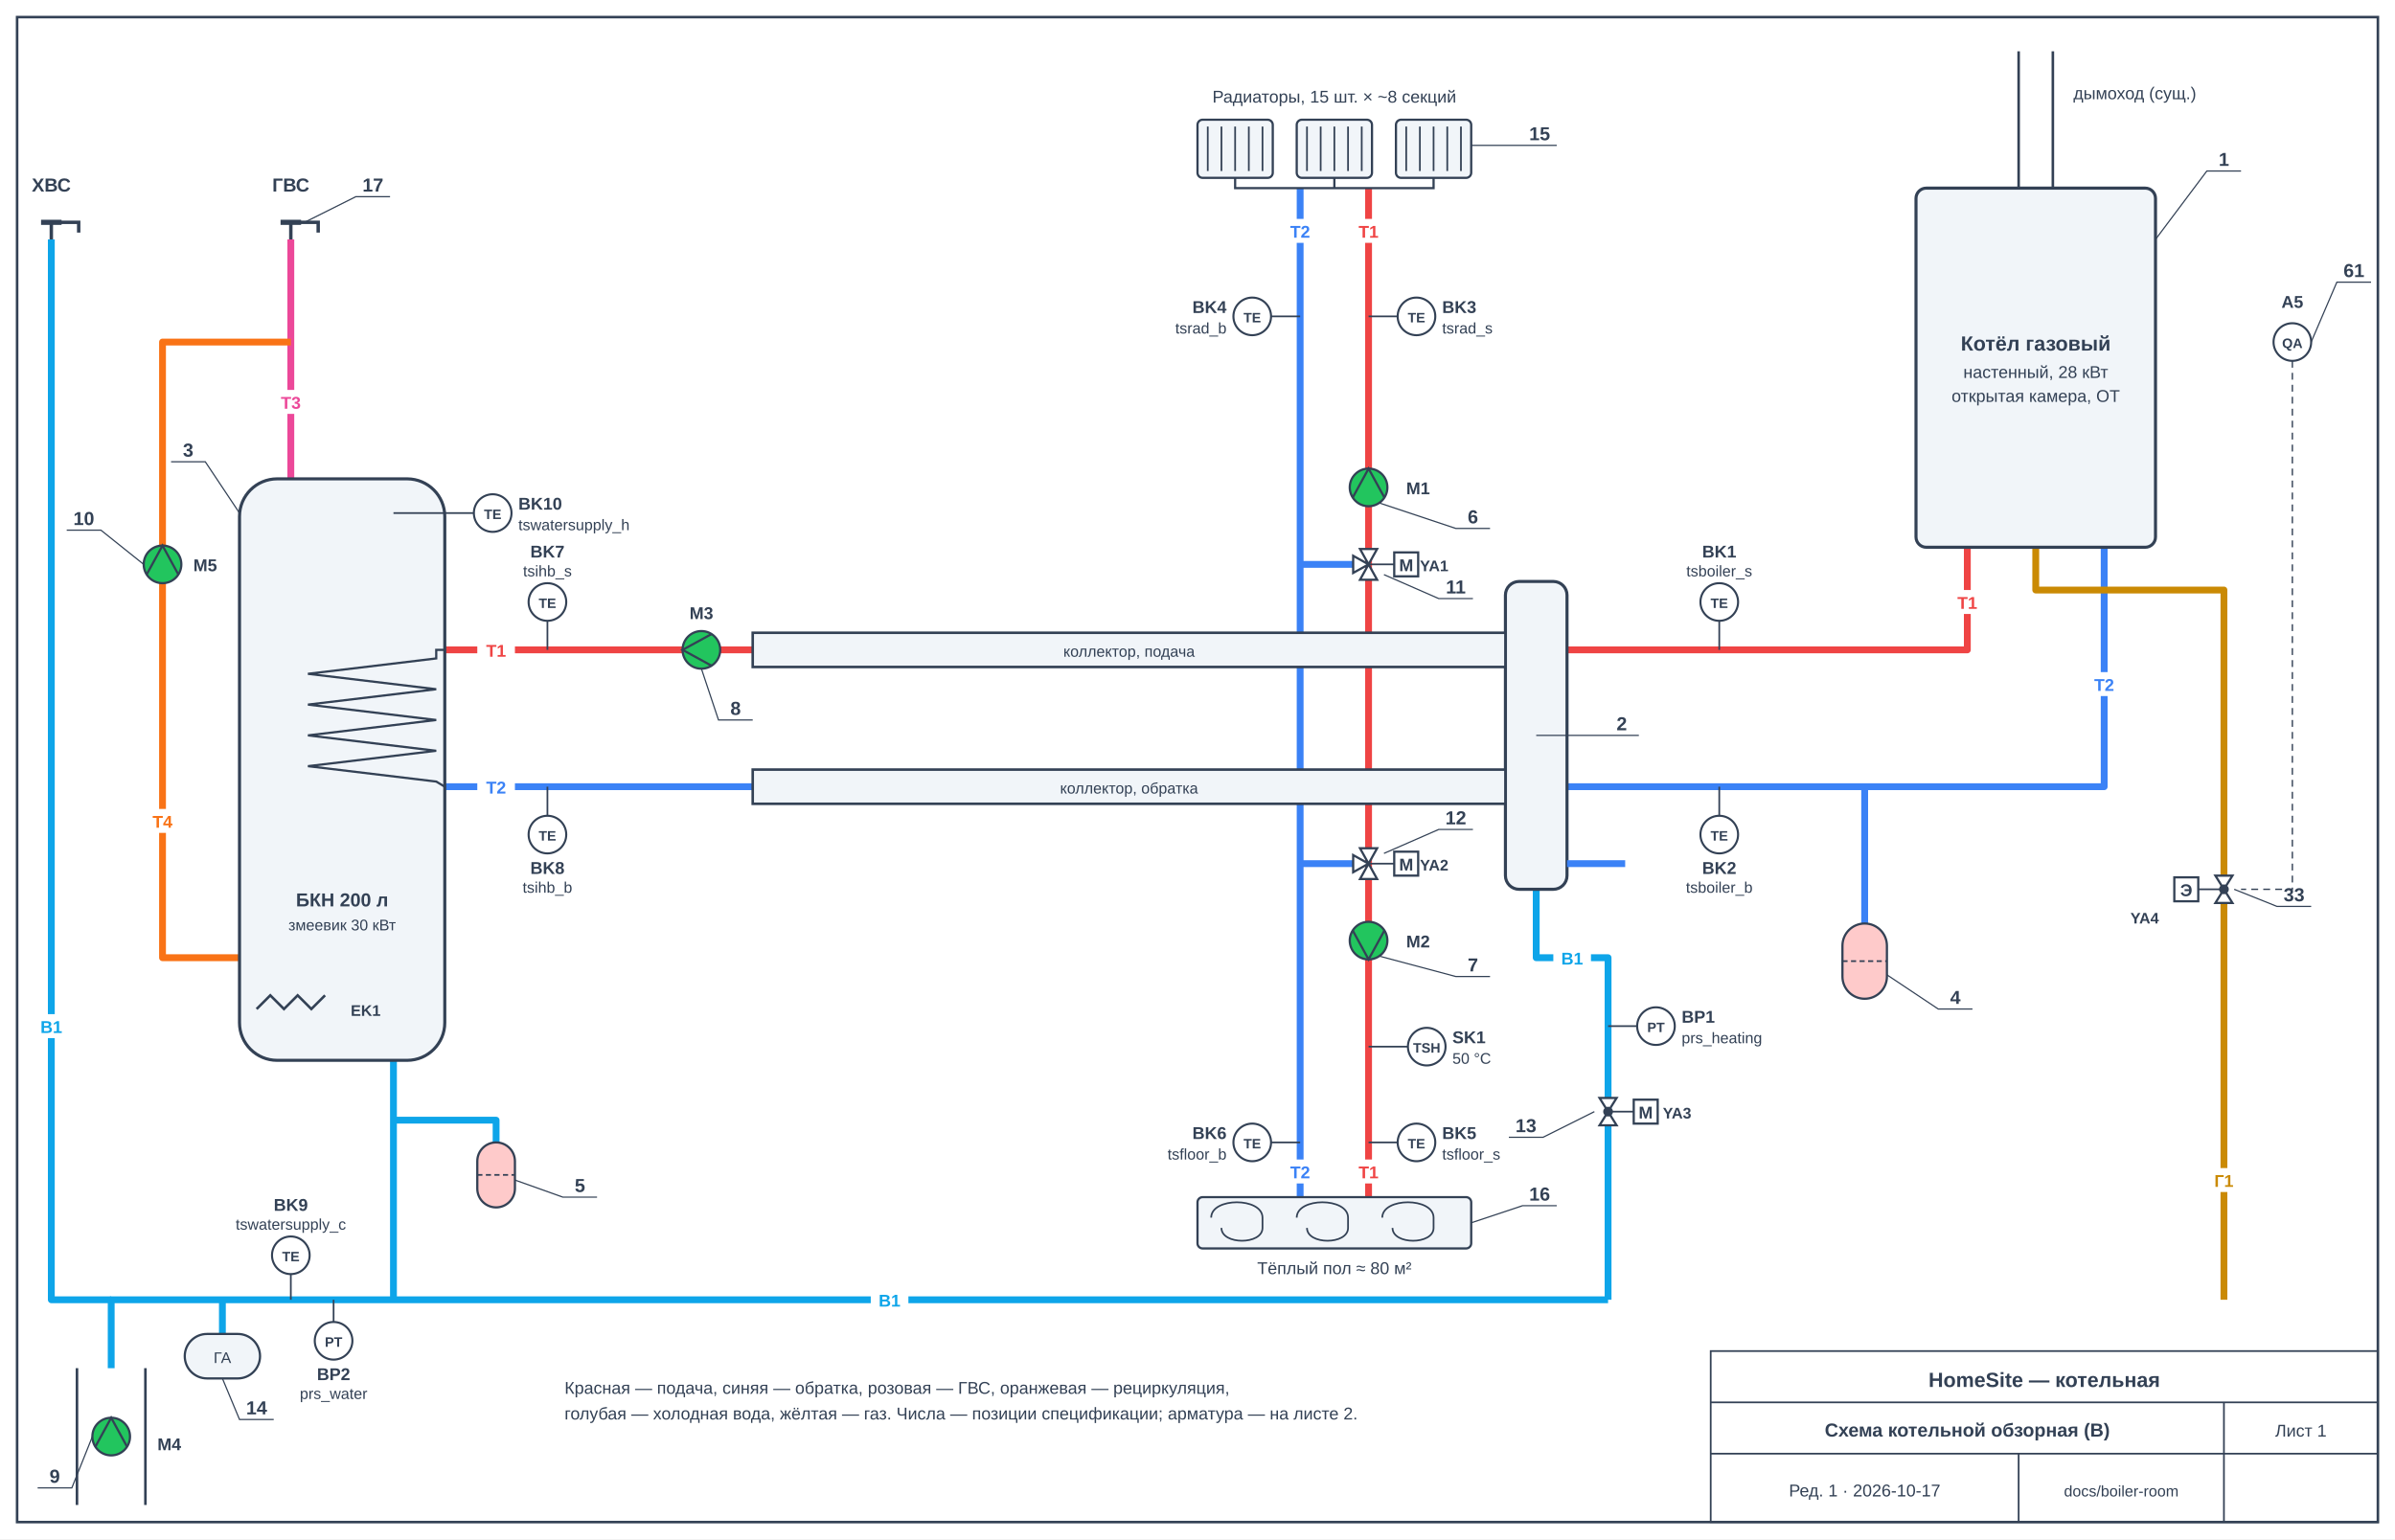
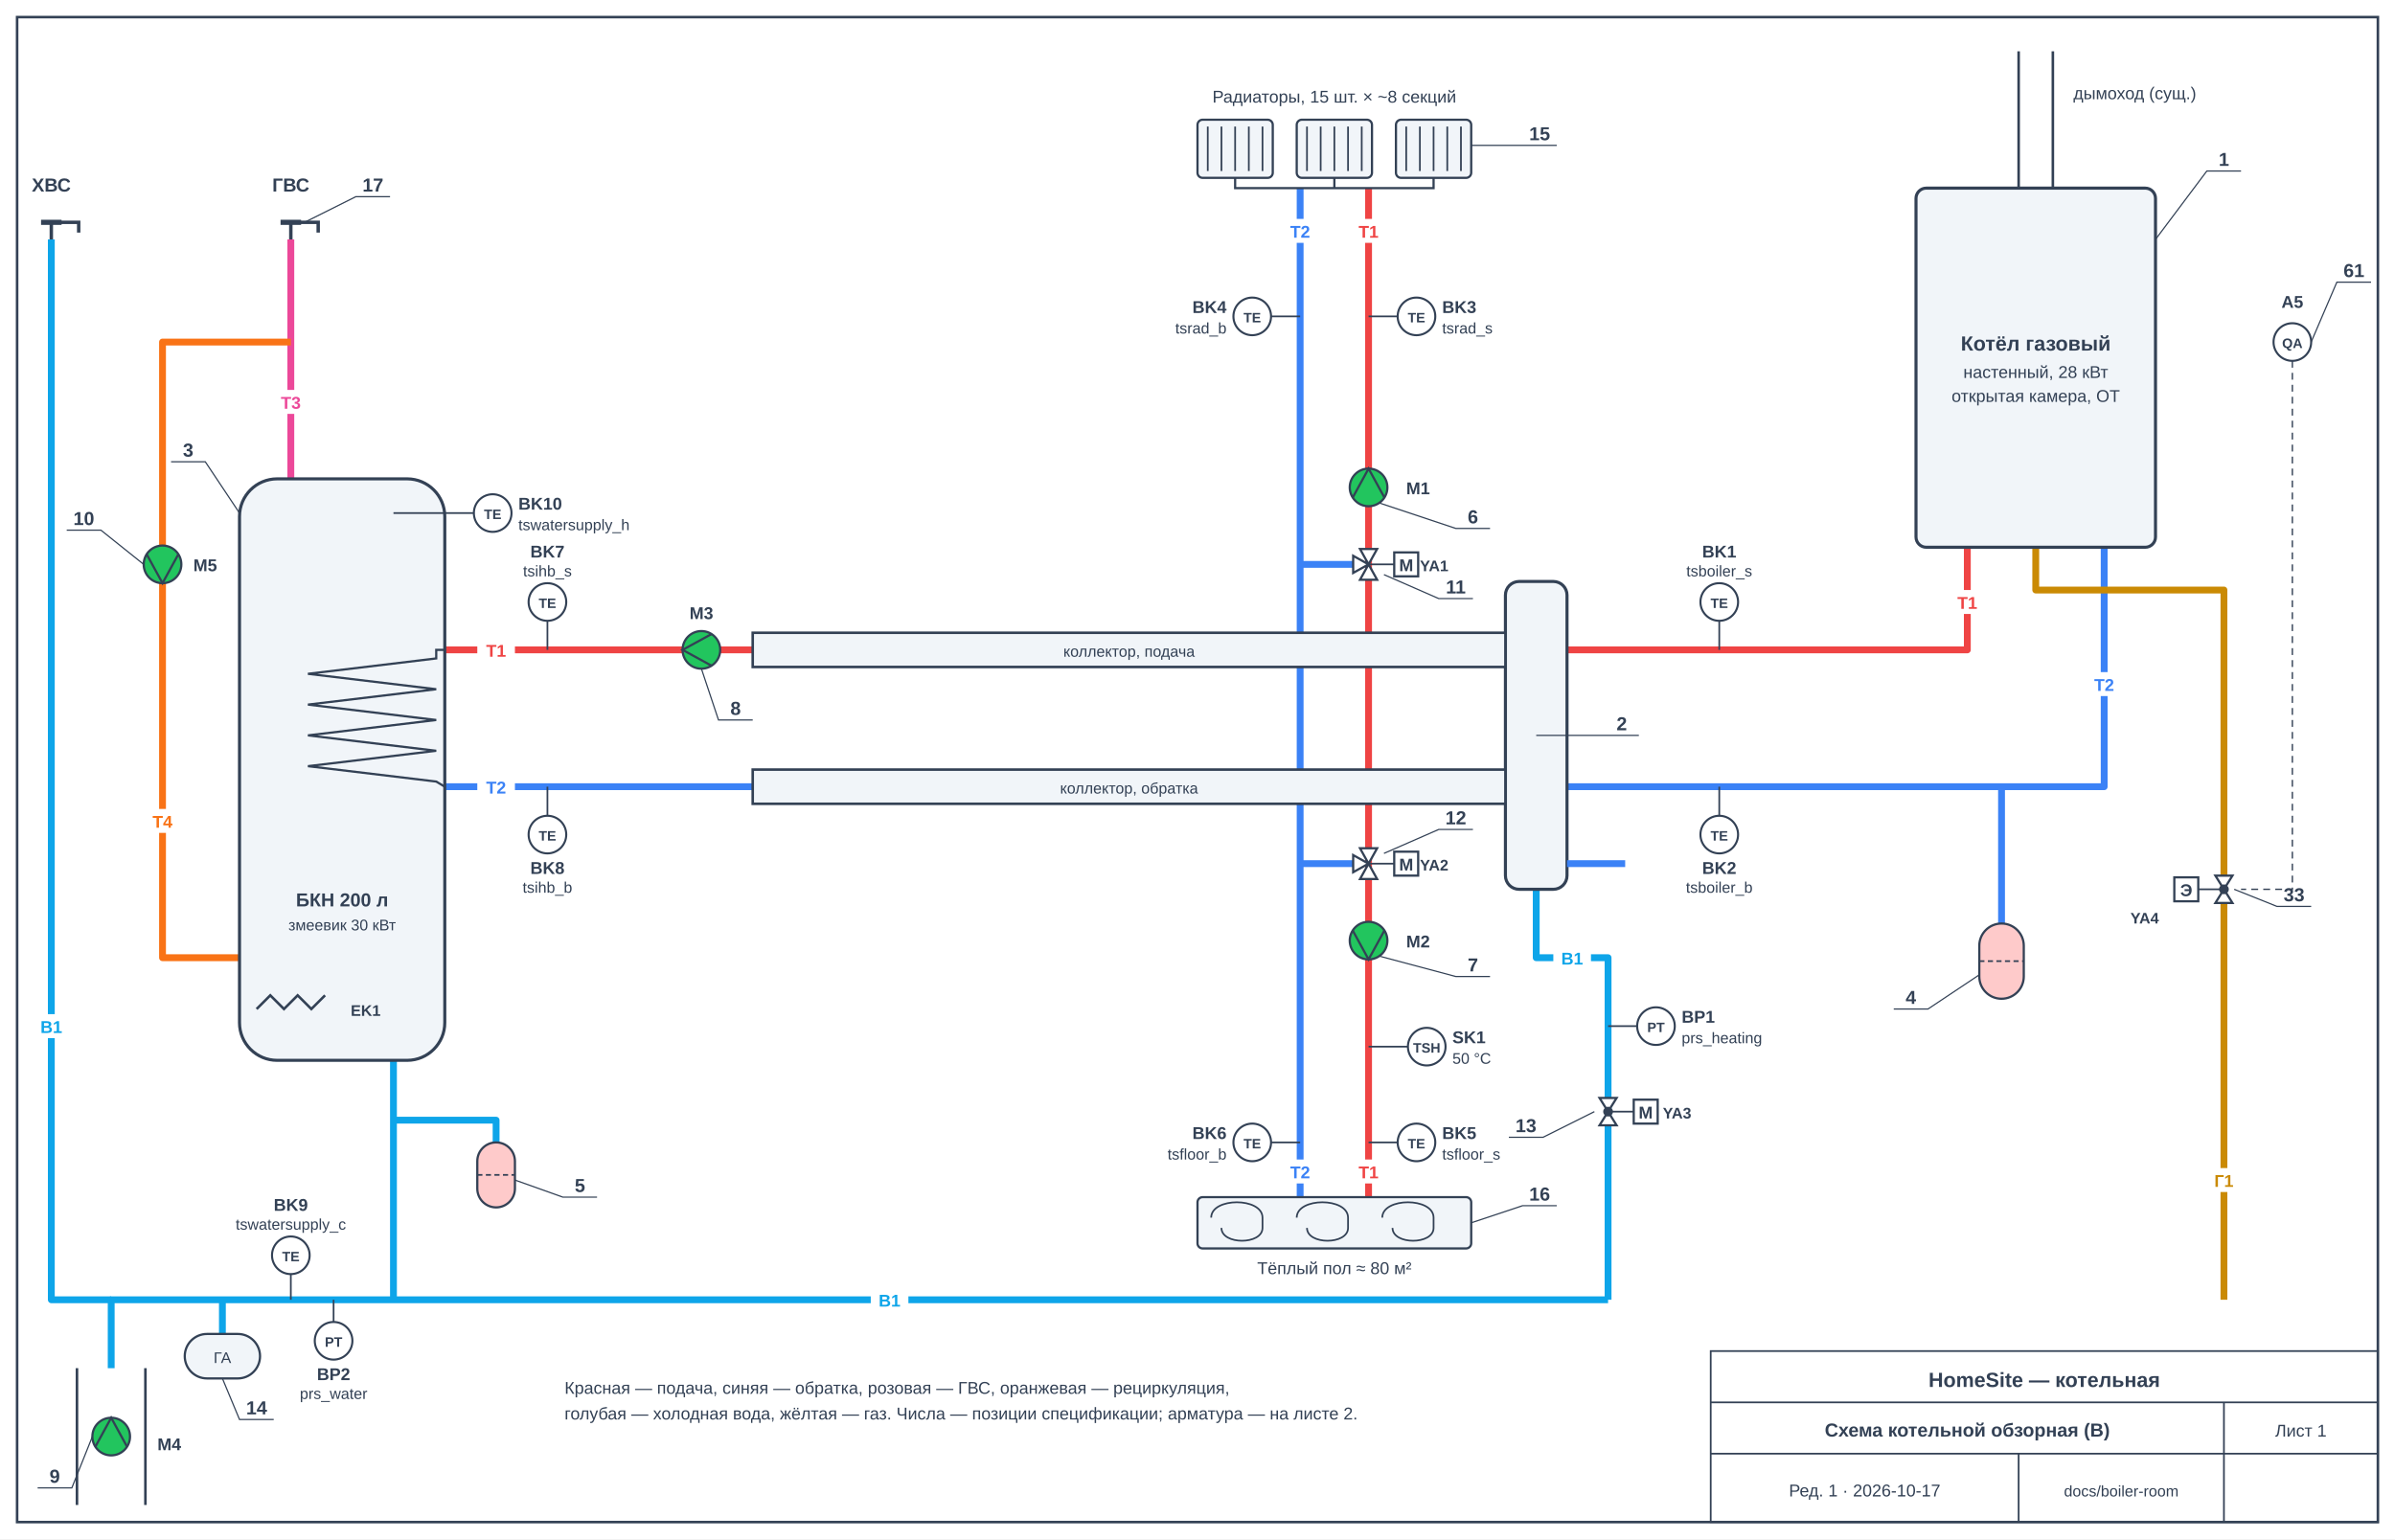
<svg xmlns="http://www.w3.org/2000/svg" viewBox="0 0 1400 900" width="1400" height="900" font-family="Arial, Helvetica, sans-serif">
  <rect width="1400" height="900" fill="#fff" />
  <path d="M1150,320 L1150,380 L916,380" fill="none" stroke="#ef4444" stroke-width="4" stroke-linejoin="round" />
  <rect x="1139" y="345" width="22" height="14" fill="#fff" />
  <text x="1150" y="356" font-size="10" text-anchor="middle" font-weight="bold" fill="#ef4444" stroke="none">Т1</text>
  <path d="M916,460 L1230,460 L1230,320" fill="none" stroke="#3b82f6" stroke-width="4" stroke-linejoin="round" />
  <rect x="1219" y="393" width="22" height="14" fill="#fff" />
  <text x="1230" y="404" font-size="10" text-anchor="middle" font-weight="bold" fill="#3b82f6" stroke="none">Т2</text>
  <path d="M800,370 L800,110" fill="none" stroke="#ef4444" stroke-width="4" stroke-linejoin="round" />
  <rect x="789" y="128" width="22" height="14" fill="#fff" />
  <text x="800" y="139" font-size="10" text-anchor="middle" font-weight="bold" fill="#ef4444" stroke="none">Т1</text>
  <path d="M760,110 L760,450" fill="none" stroke="#3b82f6" stroke-width="4" stroke-linejoin="round" />
  <rect x="749" y="128" width="22" height="14" fill="#fff" />
  <text x="760" y="139" font-size="10" text-anchor="middle" font-weight="bold" fill="#3b82f6" stroke="none">Т2</text>
  <path d="M760,330 L791,330" fill="none" stroke="#3b82f6" stroke-width="4" stroke-linejoin="round" />
  <path d="M800,390 L800,700" fill="none" stroke="#ef4444" stroke-width="4" stroke-linejoin="round" />
  <rect x="789" y="678" width="22" height="14" fill="#fff" />
  <text x="800" y="689" font-size="10" text-anchor="middle" font-weight="bold" fill="#ef4444" stroke="none">Т1</text>
  <path d="M760,700 L760,470" fill="none" stroke="#3b82f6" stroke-width="4" stroke-linejoin="round" />
  <rect x="749" y="678" width="22" height="14" fill="#fff" />
  <text x="760" y="689" font-size="10" text-anchor="middle" font-weight="bold" fill="#3b82f6" stroke="none">Т2</text>
  <path d="M760,505 L791,505" fill="none" stroke="#3b82f6" stroke-width="4" stroke-linejoin="round" />
  <path d="M440,380 L260,380" fill="none" stroke="#ef4444" stroke-width="4" stroke-linejoin="round" />
  <rect x="279" y="373" width="22" height="14" fill="#fff" />
  <text x="290" y="384" font-size="10" text-anchor="middle" font-weight="bold" fill="#ef4444" stroke="none">Т1</text>
  <path d="M260,460 L440,460" fill="none" stroke="#3b82f6" stroke-width="4" stroke-linejoin="round" />
  <rect x="279" y="453" width="22" height="14" fill="#fff" />
  <text x="290" y="464" font-size="10" text-anchor="middle" font-weight="bold" fill="#3b82f6" stroke="none">Т2</text>
  <path d="M170,280 L170,140" fill="none" stroke="#ec4899" stroke-width="4" stroke-linejoin="round" />
  <rect x="159" y="228" width="22" height="14" fill="#fff" />
  <text x="170" y="239" font-size="10" text-anchor="middle" font-weight="bold" fill="#ec4899" stroke="none">Т3</text>
  <path d="M170,200 L95,200 L95,560 L140,560" fill="none" stroke="#f97316" stroke-width="4" stroke-linejoin="round" />
  <rect x="84" y="473" width="22" height="14" fill="#fff" />
  <text x="95" y="484" font-size="10" text-anchor="middle" font-weight="bold" fill="#f97316" stroke="none">Т4</text>
  <path d="M65,800 L65,760 L940,760" fill="none" stroke="#0ea5e9" stroke-width="4" stroke-linejoin="round" />
  <rect x="509" y="753" width="22" height="14" fill="#fff" />
  <text x="520" y="764" font-size="10" text-anchor="middle" font-weight="bold" fill="#0ea5e9" stroke="none">В1</text>
  <path d="M65,760 L30,760 L30,140" fill="none" stroke="#0ea5e9" stroke-width="4" stroke-linejoin="round" />
  <rect x="19" y="593" width="22" height="14" fill="#fff" />
  <text x="30" y="604" font-size="10" text-anchor="middle" font-weight="bold" fill="#0ea5e9" stroke="none">В1</text>
  <path d="M230,760 L230,620" fill="none" stroke="#0ea5e9" stroke-width="4" stroke-linejoin="round" />
  <path d="M230,655 L290,655 L290,668" fill="none" stroke="#0ea5e9" stroke-width="4" stroke-linejoin="round" />
  <path d="M940,760 L940,560 L898,560 L898,520" fill="none" stroke="#0ea5e9" stroke-width="4" stroke-linejoin="round" />
  <rect x="908" y="553" width="22" height="14" fill="#fff" />
  <text x="919" y="564" font-size="10" text-anchor="middle" font-weight="bold" fill="#0ea5e9" stroke="none">В1</text>
  <path d="M1300,760 L1300,345 L1190,345 L1190,320" fill="none" stroke="#ca8a04" stroke-width="4" stroke-linejoin="round" />
  <rect x="1289" y="683" width="22" height="14" fill="#fff" />
  <text x="1300" y="694" font-size="10" text-anchor="middle" font-weight="bold" fill="#ca8a04" stroke="none">Г1</text>
  <g data-pos="1" data-ref="A6">
    <rect x="1120" y="110" width="140" height="210" rx="6" fill="#f1f5f9" stroke="#334155" stroke-width="1.8" />
    <text x="1190" y="205" font-size="12" text-anchor="middle" font-weight="bold" fill="#334155" stroke="none">Котёл газовый</text>
    <text x="1190" y="221" font-size="10" text-anchor="middle" font-weight="normal" fill="#334155" stroke="none">настенный, 28 кВт</text>
    <text x="1190" y="235" font-size="10" text-anchor="middle" font-weight="normal" fill="#334155" stroke="none">открытая камера, OT</text>
    <path d="M1180,110 V30 M1200,110 V30" stroke="#334155" stroke-width="1.5" />
    <text x="1212" y="58" font-size="10" text-anchor="start" font-weight="normal" fill="#334155" stroke="none">дымоход (сущ.)</text>
    <path d="M1260,140 L1290,100 L1310,100" fill="none" stroke="#334155" stroke-width="0.7" />
    <text x="1300.0" y="97" font-size="11" text-anchor="middle" font-weight="bold" fill="#334155" stroke="none">1</text>
  </g>
  <g data-pos="2">
    <rect x="880" y="340" width="36" height="180" rx="8" fill="#f1f5f9" stroke="#334155" stroke-width="1.8" />
    <rect x="440" y="370" width="440" height="20" fill="#f1f5f9" stroke="#334155" stroke-width="1.5" />
    <rect x="440" y="450" width="440" height="20" fill="#f1f5f9" stroke="#334155" stroke-width="1.5" />
    <text x="660" y="384" font-size="9" text-anchor="middle" font-weight="normal" fill="#334155" stroke="none">коллектор, подача</text>
    <text x="660" y="464" font-size="9" text-anchor="middle" font-weight="normal" fill="#334155" stroke="none">коллектор, обратка</text>
    <path d="M898,430 L938,430 L958,430" fill="none" stroke="#334155" stroke-width="0.7" />
    <text x="948.0" y="427" font-size="11" text-anchor="middle" font-weight="bold" fill="#334155" stroke="none">2</text>
  </g>
  <g data-pos="3" data-ref="EK1">
    <rect x="140" y="280" width="120" height="340" rx="22" fill="#f1f5f9" stroke="#334155" stroke-width="1.8" />
    <path d="M260,380 L255,380 L255,385 L180,394 L255,403 L180,412 L255,421 L180,430 L255,439 L180,448 L255,457 L260,460" fill="none" stroke="#334155" stroke-width="1.3" />
    <text x="200" y="530" font-size="11" text-anchor="middle" font-weight="bold" fill="#334155" stroke="none">БКН 200 л</text>
    <text x="200" y="544" font-size="9" text-anchor="middle" font-weight="normal" fill="#334155" stroke="none">змеевик 30 кВт</text>
    <path d="M150,590 l8,-8 l8,8 l8,-8 l8,8 l8,-8" fill="none" stroke="#334155" stroke-width="1.5" />
    <text x="205" y="594" font-size="9" text-anchor="start" font-weight="bold" fill="#334155" stroke="none">EK1</text>
    <path d="M140,300 L120,270 L100,270" fill="none" stroke="#334155" stroke-width="0.7" />
    <text x="110.0" y="267" font-size="11" text-anchor="middle" font-weight="bold" fill="#334155" stroke="none">3</text>
  </g>
-   <path d="M1090,460 L1090,540" fill="none" stroke="#3b82f6" stroke-width="4" stroke-linejoin="round" />
+   <path d="M1170,460 L1170,540" fill="none" stroke="#3b82f6" stroke-width="4" stroke-linejoin="round" />
  <g data-pos="4">
-     <rect x="1077.0" y="540" width="26" height="44" rx="13.0" fill="#fecaca" stroke="#334155" stroke-width="1.3" />
-     <path d="M1077.0,562.0 H1103.0" stroke="#334155" stroke-dasharray="3 2" />
-     <path d="M1103,570 L1133,590 L1153,590" fill="none" stroke="#334155" stroke-width="0.7" />
-     <text x="1143.0" y="587" font-size="11" text-anchor="middle" font-weight="bold" fill="#334155" stroke="none">4</text>
+     <rect x="1157.0" y="540" width="26" height="44" rx="13.0" fill="#fecaca" stroke="#334155" stroke-width="1.3" />
+     <path d="M1157.0,562.0 H1183.0" stroke="#334155" stroke-dasharray="3 2" />
+     <path d="M1157,570 L1127,590 L1107,590" fill="none" stroke="#334155" stroke-width="0.7" />
+     <text x="1117.0" y="587" font-size="11" text-anchor="middle" font-weight="bold" fill="#334155" stroke="none">4</text>
  </g>
  <g data-pos="5">
    <rect x="279.0" y="668" width="22" height="38" rx="11.0" fill="#fecaca" stroke="#334155" stroke-width="1.3" />
    <path d="M279.0,687.0 H301.0" stroke="#334155" stroke-dasharray="3 2" />
    <path d="M301,690 L329,700 L349,700" fill="none" stroke="#334155" stroke-width="0.7" />
    <text x="339.0" y="697" font-size="11" text-anchor="middle" font-weight="bold" fill="#334155" stroke="none">5</text>
  </g>
  <g data-pos="6" data-ref="M1">
    <g transform="translate(800 285) rotate(-90)" stroke="#334155" stroke-width="1.3">
      <circle r="11" fill="#22c55e" />
      <path d="M-6,-9.3 L11,0 L-6,9.3" fill="none" />
    </g>
    <text x="822" y="289" font-size="10" text-anchor="start" font-weight="bold" fill="#334155" stroke="none">M1</text>
    <path d="M806,294 L851,309 L871,309" fill="none" stroke="#334155" stroke-width="0.7" />
    <text x="861.0" y="306" font-size="11" text-anchor="middle" font-weight="bold" fill="#334155" stroke="none">6</text>
  </g>
  <g data-pos="7" data-ref="M2">
    <g transform="translate(800 550) rotate(90)" stroke="#334155" stroke-width="1.3">
      <circle r="11" fill="#22c55e" />
      <path d="M-6,-9.3 L11,0 L-6,9.3" fill="none" />
    </g>
    <text x="822" y="554" font-size="10" text-anchor="start" font-weight="bold" fill="#334155" stroke="none">M2</text>
    <path d="M806,559 L851,571 L871,571" fill="none" stroke="#334155" stroke-width="0.7" />
    <text x="861.0" y="568" font-size="11" text-anchor="middle" font-weight="bold" fill="#334155" stroke="none">7</text>
  </g>
  <g data-pos="8" data-ref="M3">
    <g transform="translate(410 380) rotate(180)" stroke="#334155" stroke-width="1.3">
      <circle r="11" fill="#22c55e" />
      <path d="M-6,-9.3 L11,0 L-6,9.3" fill="none" />
    </g>
    <text x="410" y="362" font-size="10" text-anchor="middle" font-weight="bold" fill="#334155" stroke="none">M3</text>
    <path d="M410,391 L420,421 L440,421" fill="none" stroke="#334155" stroke-width="0.7" />
    <text x="430.0" y="418" font-size="11" text-anchor="middle" font-weight="bold" fill="#334155" stroke="none">8</text>
  </g>
  <g data-pos="10" data-ref="M5">
-     <g transform="translate(95 330) rotate(-90)" stroke="#334155" stroke-width="1.3">
+     <g transform="translate(95 330) rotate(90)" stroke="#334155" stroke-width="1.3">
      <circle r="11" fill="#22c55e" />
      <path d="M-6,-9.3 L11,0 L-6,9.3" fill="none" />
    </g>
    <text x="113" y="334" font-size="10" text-anchor="start" font-weight="bold" fill="#334155" stroke="none">M5</text>
    <path d="M84,330 L59,310 L39,310" fill="none" stroke="#334155" stroke-width="0.7" />
    <text x="49.0" y="307" font-size="11" text-anchor="middle" font-weight="bold" fill="#334155" stroke="none">10</text>
  </g>
  <g data-pos="9" data-ref="M4">
    <path d="M45,800 V880 M85,800 V880" stroke="#334155" stroke-width="1.5" />
    <g transform="translate(65 840) rotate(-90)" stroke="#334155" stroke-width="1.3">
      <circle r="11" fill="#22c55e" />
      <path d="M-6,-9.3 L11,0 L-6,9.3" fill="none" />
    </g>
    <text x="92" y="848" font-size="10" text-anchor="start" font-weight="bold" fill="#334155" stroke="none">M4</text>
    <text x="65" y="795" font-size="9" text-anchor="middle" font-weight="normal" fill="#334155" stroke="none" />
    <path d="M54,840 L42,870 L22,870" fill="none" stroke="#334155" stroke-width="0.7" />
    <text x="32.0" y="867" font-size="11" text-anchor="middle" font-weight="bold" fill="#334155" stroke="none">9</text>
  </g>
  <path d="M130,760 L130,780" fill="none" stroke="#0ea5e9" stroke-width="4" stroke-linejoin="round" />
  <g data-pos="14">
    <rect x="108" y="780" width="44" height="26" rx="13" fill="#f1f5f9" stroke="#334155" stroke-width="1.3" />
    <text x="130" y="797" font-size="9" text-anchor="middle" font-weight="normal" fill="#334155" stroke="none">ГА</text>
    <path d="M130,806 L140,830 L160,830" fill="none" stroke="#334155" stroke-width="0.7" />
    <text x="150.0" y="827" font-size="11" text-anchor="middle" font-weight="bold" fill="#334155" stroke="none">14</text>
  </g>
  <g data-pos="11" data-ref="YA1">
    <g transform="translate(800 330) rotate(0)" stroke="#334155" stroke-width="1.3">
      <path d="M-5,9 L5,9 L0,0 Z M-5,-9 L5,-9 L0,0 Z M-9,-5 L-9,5 L0,0 Z" fill="#fff" />
    </g>
    <path d="M800,330 L822,330" stroke="#334155" stroke-width="1" />
    <rect x="815" y="323" width="14" height="14" fill="#fff" stroke="#334155" stroke-width="1.3" />
    <text x="822" y="334" font-size="10" text-anchor="middle" font-weight="bold" fill="#334155" stroke="none">M</text>
    <text x="830" y="334" font-size="9" text-anchor="start" font-weight="bold" fill="#334155" stroke="none">YA1</text>
    <path d="M809,336 L841,350 L861,350" fill="none" stroke="#334155" stroke-width="0.7" />
    <text x="851.0" y="347" font-size="11" text-anchor="middle" font-weight="bold" fill="#334155" stroke="none">11</text>
  </g>
  <g data-pos="12" data-ref="YA2">
    <g transform="translate(800 505) rotate(0)" stroke="#334155" stroke-width="1.3">
      <path d="M-5,9 L5,9 L0,0 Z M-5,-9 L5,-9 L0,0 Z M-9,-5 L-9,5 L0,0 Z" fill="#fff" />
    </g>
    <path d="M800,505 L822,505" stroke="#334155" stroke-width="1" />
    <rect x="815" y="498" width="14" height="14" fill="#fff" stroke="#334155" stroke-width="1.3" />
    <text x="822" y="509" font-size="10" text-anchor="middle" font-weight="bold" fill="#334155" stroke="none">M</text>
    <text x="830" y="509" font-size="9" text-anchor="start" font-weight="bold" fill="#334155" stroke="none">YA2</text>
    <path d="M809,499 L841,485 L861,485" fill="none" stroke="#334155" stroke-width="0.7" />
    <text x="851.0" y="482" font-size="11" text-anchor="middle" font-weight="bold" fill="#334155" stroke="none">12</text>
  </g>
  <g data-pos="13" data-ref="YA3">
    <g transform="translate(940 650) rotate(90)" stroke="#334155" stroke-width="1.3">
      <path d="M-8,-5 L8,5 V-5 L-8,5 Z" fill="#fff" />
      <circle r="2.2" fill="#334155" />
    </g>
    <path d="M940,650 L962,650" stroke="#334155" stroke-width="1" />
    <rect x="955" y="643" width="14" height="14" fill="#fff" stroke="#334155" stroke-width="1.3" />
    <text x="962" y="654" font-size="10" text-anchor="middle" font-weight="bold" fill="#334155" stroke="none">M</text>
    <text x="972" y="654" font-size="9" text-anchor="start" font-weight="bold" fill="#334155" stroke="none">YA3</text>
    <path d="M932,650 L902,665 L882,665" fill="none" stroke="#334155" stroke-width="0.7" />
    <text x="892.0" y="662" font-size="11" text-anchor="middle" font-weight="bold" fill="#334155" stroke="none">13</text>
  </g>
  <g data-pos="15">
    <rect x="700" y="70" width="44" height="34" rx="3" fill="#f1f5f9" stroke="#334155" stroke-width="1.3" />
    <path d="M706,74 V100" stroke="#334155" stroke-width="1" />
    <path d="M714,74 V100" stroke="#334155" stroke-width="1" />
    <path d="M722,74 V100" stroke="#334155" stroke-width="1" />
    <path d="M730,74 V100" stroke="#334155" stroke-width="1" />
    <path d="M738,74 V100" stroke="#334155" stroke-width="1" />
    <rect x="758" y="70" width="44" height="34" rx="3" fill="#f1f5f9" stroke="#334155" stroke-width="1.3" />
    <path d="M764,74 V100" stroke="#334155" stroke-width="1" />
    <path d="M772,74 V100" stroke="#334155" stroke-width="1" />
    <path d="M780,74 V100" stroke="#334155" stroke-width="1" />
    <path d="M788,74 V100" stroke="#334155" stroke-width="1" />
    <path d="M796,74 V100" stroke="#334155" stroke-width="1" />
    <rect x="816" y="70" width="44" height="34" rx="3" fill="#f1f5f9" stroke="#334155" stroke-width="1.3" />
    <path d="M822,74 V100" stroke="#334155" stroke-width="1" />
    <path d="M830,74 V100" stroke="#334155" stroke-width="1" />
    <path d="M838,74 V100" stroke="#334155" stroke-width="1" />
    <path d="M846,74 V100" stroke="#334155" stroke-width="1" />
    <path d="M854,74 V100" stroke="#334155" stroke-width="1" />
    <path d="M722,104 V110 H838 V104 M780,104 V110" fill="none" stroke="#334155" stroke-width="1.3" />
    <text x="780" y="60" font-size="10" text-anchor="middle" font-weight="normal" fill="#334155" stroke="none">Радиаторы, 15 шт. × ~8 секций</text>
    <path d="M860,85 L890,85 L910,85" fill="none" stroke="#334155" stroke-width="0.7" />
    <text x="900.0" y="82" font-size="11" text-anchor="middle" font-weight="bold" fill="#334155" stroke="none">15</text>
  </g>
  <g data-pos="16">
    <rect x="700" y="700" width="160" height="30" rx="3" fill="#f1f5f9" stroke="#334155" stroke-width="1.3" />
    <path d="M708,712 c0,-12 30,-12 30,0 v6 c0,10 -24,10 -24,0" fill="none" stroke="#334155" stroke-width="1" />
    <path d="M758,712 c0,-12 30,-12 30,0 v6 c0,10 -24,10 -24,0" fill="none" stroke="#334155" stroke-width="1" />
    <path d="M808,712 c0,-12 30,-12 30,0 v6 c0,10 -24,10 -24,0" fill="none" stroke="#334155" stroke-width="1" />
    <text x="780" y="745" font-size="10" text-anchor="middle" font-weight="normal" fill="#334155" stroke="none">Тёплый пол ≈ 80 м²</text>
    <path d="M860,715 L890,705 L910,705" fill="none" stroke="#334155" stroke-width="0.7" />
    <text x="900.0" y="702" font-size="11" text-anchor="middle" font-weight="bold" fill="#334155" stroke="none">16</text>
  </g>
  <g data-pos="17">
    <g transform="translate(30 140) rotate(0)" stroke="#334155" stroke-width="1.3">
      <path d="M0,0 V-10 H16 V-4" fill="none" stroke-width="2" />
      <path d="M-6,-10 H6" stroke-width="3" />
    </g>
    <text x="30" y="112" font-size="11" text-anchor="middle" font-weight="bold" fill="#334155" stroke="none">ХВС</text>
    <g transform="translate(170 140) rotate(0)" stroke="#334155" stroke-width="1.3">
      <path d="M0,0 V-10 H16 V-4" fill="none" stroke-width="2" />
      <path d="M-6,-10 H6" stroke-width="3" />
    </g>
    <text x="170" y="112" font-size="11" text-anchor="middle" font-weight="bold" fill="#334155" stroke="none">ГВС</text>
    <path d="M178,130 L208,115 L228,115" fill="none" stroke="#334155" stroke-width="0.7" />
    <text x="218.0" y="112" font-size="11" text-anchor="middle" font-weight="bold" fill="#334155" stroke="none">17</text>
  </g>
  <path d="M916,505 L950,505" fill="none" stroke="#3b82f6" stroke-width="4" stroke-linejoin="round" />
  <g data-pos="33" data-ref="YA4">
    <g transform="translate(1300 520) rotate(90)" stroke="#334155" stroke-width="1.3">
      <path d="M-8,-5 L8,5 V-5 L-8,5 Z" fill="#fff" />
      <circle r="2.2" fill="#334155" />
    </g>
    <path d="M1300,520 L1278,520" stroke="#334155" stroke-width="1" />
    <rect x="1271" y="513" width="14" height="14" fill="#fff" stroke="#334155" stroke-width="1.3" />
    <text x="1278" y="524" font-size="10" text-anchor="middle" font-weight="bold" fill="#334155" stroke="none">Э</text>
    <text x="1262" y="540" font-size="9" text-anchor="end" font-weight="bold" fill="#334155" stroke="none">YA4</text>
    <path d="M1306,520 L1331,530 L1351,530" fill="none" stroke="#334155" stroke-width="0.7" />
    <text x="1341.0" y="527" font-size="11" text-anchor="middle" font-weight="bold" fill="#334155" stroke="none">33</text>
  </g>
  <g data-pos="61" data-ref="A5">
    <circle cx="1340" cy="200" r="11" fill="#fff" stroke="#334155" stroke-width="1.2" />
    <text x="1340" y="203.5" font-size="8" text-anchor="middle" font-weight="bold" fill="#334155" stroke="none">QA</text>
    <text x="1340" y="180" font-size="10" text-anchor="middle" font-weight="bold" fill="#334155" stroke="none">A5</text>
    <path d="M1340,211 V520 H1310" fill="none" stroke="#334155" stroke-width="0.8" stroke-dasharray="4 3" />
    <path d="M1351,200 L1366,165 L1386,165" fill="none" stroke="#334155" stroke-width="0.7" />
    <text x="1376.0" y="162" font-size="11" text-anchor="middle" font-weight="bold" fill="#334155" stroke="none">61</text>
  </g>
  <g data-pos="55" data-ref="BK1">
    <path d="M1005,380 L1005,363" stroke="#334155" stroke-width="1" />
    <circle cx="1005" cy="352" r="11" fill="#fff" stroke="#334155" stroke-width="1.2" />
    <text x="1005" y="355.5" font-size="8" text-anchor="middle" font-weight="bold" fill="#334155" stroke="none">TE</text>
    <text x="1005" y="326" font-size="10" text-anchor="middle" font-weight="bold" fill="#334155" stroke="none">BK1</text>
    <text x="1005" y="337" font-size="9" text-anchor="middle" font-weight="normal" fill="#334155" stroke="none">tsboiler_s</text>
  </g>
  <g data-pos="55" data-ref="BK2">
    <path d="M1005,460 L1005,477" stroke="#334155" stroke-width="1" />
    <circle cx="1005" cy="488" r="11" fill="#fff" stroke="#334155" stroke-width="1.2" />
    <text x="1005" y="491.5" font-size="8" text-anchor="middle" font-weight="bold" fill="#334155" stroke="none">TE</text>
    <text x="1005" y="511" font-size="10" text-anchor="middle" font-weight="bold" fill="#334155" stroke="none">BK2</text>
    <text x="1005" y="522" font-size="9" text-anchor="middle" font-weight="normal" fill="#334155" stroke="none">tsboiler_b</text>
  </g>
  <g data-pos="55" data-ref="BK3">
    <path d="M800,185 L817,185" stroke="#334155" stroke-width="1" />
    <circle cx="828" cy="185" r="11" fill="#fff" stroke="#334155" stroke-width="1.2" />
    <text x="828" y="188.5" font-size="8" text-anchor="middle" font-weight="bold" fill="#334155" stroke="none">TE</text>
    <text x="843" y="183" font-size="10" text-anchor="start" font-weight="bold" fill="#334155" stroke="none">BK3</text>
    <text x="843" y="195" font-size="9" text-anchor="start" font-weight="normal" fill="#334155" stroke="none">tsrad_s</text>
  </g>
  <g data-pos="55" data-ref="BK4">
    <path d="M760,185 L743,185" stroke="#334155" stroke-width="1" />
    <circle cx="732" cy="185" r="11" fill="#fff" stroke="#334155" stroke-width="1.2" />
    <text x="732" y="188.5" font-size="8" text-anchor="middle" font-weight="bold" fill="#334155" stroke="none">TE</text>
    <text x="717" y="183" font-size="10" text-anchor="end" font-weight="bold" fill="#334155" stroke="none">BK4</text>
    <text x="717" y="195" font-size="9" text-anchor="end" font-weight="normal" fill="#334155" stroke="none">tsrad_b</text>
  </g>
  <g data-pos="55" data-ref="BK5">
    <path d="M800,668 L817,668" stroke="#334155" stroke-width="1" />
    <circle cx="828" cy="668" r="11" fill="#fff" stroke="#334155" stroke-width="1.2" />
    <text x="828" y="671.5" font-size="8" text-anchor="middle" font-weight="bold" fill="#334155" stroke="none">TE</text>
    <text x="843" y="666" font-size="10" text-anchor="start" font-weight="bold" fill="#334155" stroke="none">BK5</text>
    <text x="843" y="678" font-size="9" text-anchor="start" font-weight="normal" fill="#334155" stroke="none">tsfloor_s</text>
  </g>
  <g data-pos="55" data-ref="BK6">
    <path d="M760,668 L743,668" stroke="#334155" stroke-width="1" />
    <circle cx="732" cy="668" r="11" fill="#fff" stroke="#334155" stroke-width="1.2" />
    <text x="732" y="671.5" font-size="8" text-anchor="middle" font-weight="bold" fill="#334155" stroke="none">TE</text>
    <text x="717" y="666" font-size="10" text-anchor="end" font-weight="bold" fill="#334155" stroke="none">BK6</text>
    <text x="717" y="678" font-size="9" text-anchor="end" font-weight="normal" fill="#334155" stroke="none">tsfloor_b</text>
  </g>
  <g data-pos="55" data-ref="BK7">
    <path d="M320,380 L320,363" stroke="#334155" stroke-width="1" />
    <circle cx="320" cy="352" r="11" fill="#fff" stroke="#334155" stroke-width="1.2" />
    <text x="320" y="355.5" font-size="8" text-anchor="middle" font-weight="bold" fill="#334155" stroke="none">TE</text>
    <text x="320" y="326" font-size="10" text-anchor="middle" font-weight="bold" fill="#334155" stroke="none">BK7</text>
    <text x="320" y="337" font-size="9" text-anchor="middle" font-weight="normal" fill="#334155" stroke="none">tsihb_s</text>
  </g>
  <g data-pos="55" data-ref="BK8">
    <path d="M320,460 L320,477" stroke="#334155" stroke-width="1" />
    <circle cx="320" cy="488" r="11" fill="#fff" stroke="#334155" stroke-width="1.2" />
    <text x="320" y="491.5" font-size="8" text-anchor="middle" font-weight="bold" fill="#334155" stroke="none">TE</text>
    <text x="320" y="511" font-size="10" text-anchor="middle" font-weight="bold" fill="#334155" stroke="none">BK8</text>
    <text x="320" y="522" font-size="9" text-anchor="middle" font-weight="normal" fill="#334155" stroke="none">tsihb_b</text>
  </g>
  <g data-pos="55" data-ref="BK9">
    <path d="M170,760 L170,745" stroke="#334155" stroke-width="1" />
    <circle cx="170" cy="734" r="11" fill="#fff" stroke="#334155" stroke-width="1.2" />
    <text x="170" y="737.5" font-size="8" text-anchor="middle" font-weight="bold" fill="#334155" stroke="none">TE</text>
    <text x="170" y="708" font-size="10" text-anchor="middle" font-weight="bold" fill="#334155" stroke="none">BK9</text>
    <text x="170" y="719" font-size="9" text-anchor="middle" font-weight="normal" fill="#334155" stroke="none">tswatersupply_c</text>
  </g>
  <g data-pos="55" data-ref="BK10">
    <path d="M230,300 L277,300" stroke="#334155" stroke-width="1" />
    <circle cx="288" cy="300" r="11" fill="#fff" stroke="#334155" stroke-width="1.2" />
    <text x="288" y="303.5" font-size="8" text-anchor="middle" font-weight="bold" fill="#334155" stroke="none">TE</text>
    <text x="303" y="298" font-size="10" text-anchor="start" font-weight="bold" fill="#334155" stroke="none">BK10</text>
    <text x="303" y="310" font-size="9" text-anchor="start" font-weight="normal" fill="#334155" stroke="none">tswatersupply_h</text>
  </g>
  <g data-pos="57" data-ref="BP1">
    <path d="M940,600 L957,600" stroke="#334155" stroke-width="1" />
    <circle cx="968" cy="600" r="11" fill="#fff" stroke="#334155" stroke-width="1.2" />
    <text x="968" y="603.5" font-size="8" text-anchor="middle" font-weight="bold" fill="#334155" stroke="none">PT</text>
    <text x="983" y="598" font-size="10" text-anchor="start" font-weight="bold" fill="#334155" stroke="none">BP1</text>
    <text x="983" y="610" font-size="9" text-anchor="start" font-weight="normal" fill="#334155" stroke="none">prs_heating</text>
  </g>
  <g data-pos="57" data-ref="BP2">
    <path d="M195,760 L195,773" stroke="#334155" stroke-width="1" />
    <circle cx="195" cy="784" r="11" fill="#fff" stroke="#334155" stroke-width="1.2" />
    <text x="195" y="787.5" font-size="8" text-anchor="middle" font-weight="bold" fill="#334155" stroke="none">PT</text>
    <text x="195" y="807" font-size="10" text-anchor="middle" font-weight="bold" fill="#334155" stroke="none">BP2</text>
    <text x="195" y="818" font-size="9" text-anchor="middle" font-weight="normal" fill="#334155" stroke="none">prs_water</text>
  </g>
  <g data-pos="62" data-ref="SK1">
    <path d="M800,612 L823,612" stroke="#334155" stroke-width="1" />
    <circle cx="834" cy="612" r="11" fill="#fff" stroke="#334155" stroke-width="1.2" />
    <text x="834" y="615.5" font-size="8" text-anchor="middle" font-weight="bold" fill="#334155" stroke="none">TSH</text>
    <text x="849" y="610" font-size="10" text-anchor="start" font-weight="bold" fill="#334155" stroke="none">SK1</text>
    <text x="849" y="622" font-size="9" text-anchor="start" font-weight="normal" fill="#334155" stroke="none">50 °C</text>
  </g>
  <rect x="10" y="10" width="1380" height="880" fill="none" stroke="#334155" stroke-width="1.5" />
  <g stroke="#334155" stroke-width="1" fill="none">
    <rect x="1000" y="790" width="390" height="100" />
    <path d="M1000,820 H1390 M1000,850 H1390 M1300,820 V890 M1180,850 V890" />
  </g>
  <text x="1195" y="811" font-size="12" text-anchor="middle" font-weight="bold" fill="#334155" stroke="none">HomeSite — котельная</text>
  <text x="1150" y="840" font-size="11" text-anchor="middle" font-weight="bold" fill="#334155" stroke="none">Схема котельной обзорная (B)</text>
  <text x="1345" y="840" font-size="10" text-anchor="middle" font-weight="normal" fill="#334155" stroke="none">Лист 1</text>
  <text x="1090" y="875" font-size="10" text-anchor="middle" font-weight="normal" fill="#334155" stroke="none">Ред. 1 · 2026-10-17</text>
  <text x="1240" y="875" font-size="9" text-anchor="middle" font-weight="normal" fill="#334155" stroke="none">docs/boiler-room</text>
  <text x="1345" y="875" font-size="9" text-anchor="middle" font-weight="normal" fill="#334155" stroke="none" />
  <text x="330" y="815" font-size="10" text-anchor="start" font-weight="normal" fill="#334155" stroke="none">Красная — подача, синяя — обратка, розовая — ГВС, оранжевая — рециркуляция,</text>
  <text x="330" y="830" font-size="10" text-anchor="start" font-weight="normal" fill="#334155" stroke="none">голубая — холодная вода, жёлтая — газ. Числа — позиции спецификации; арматура — на листе 2.</text>
</svg>
